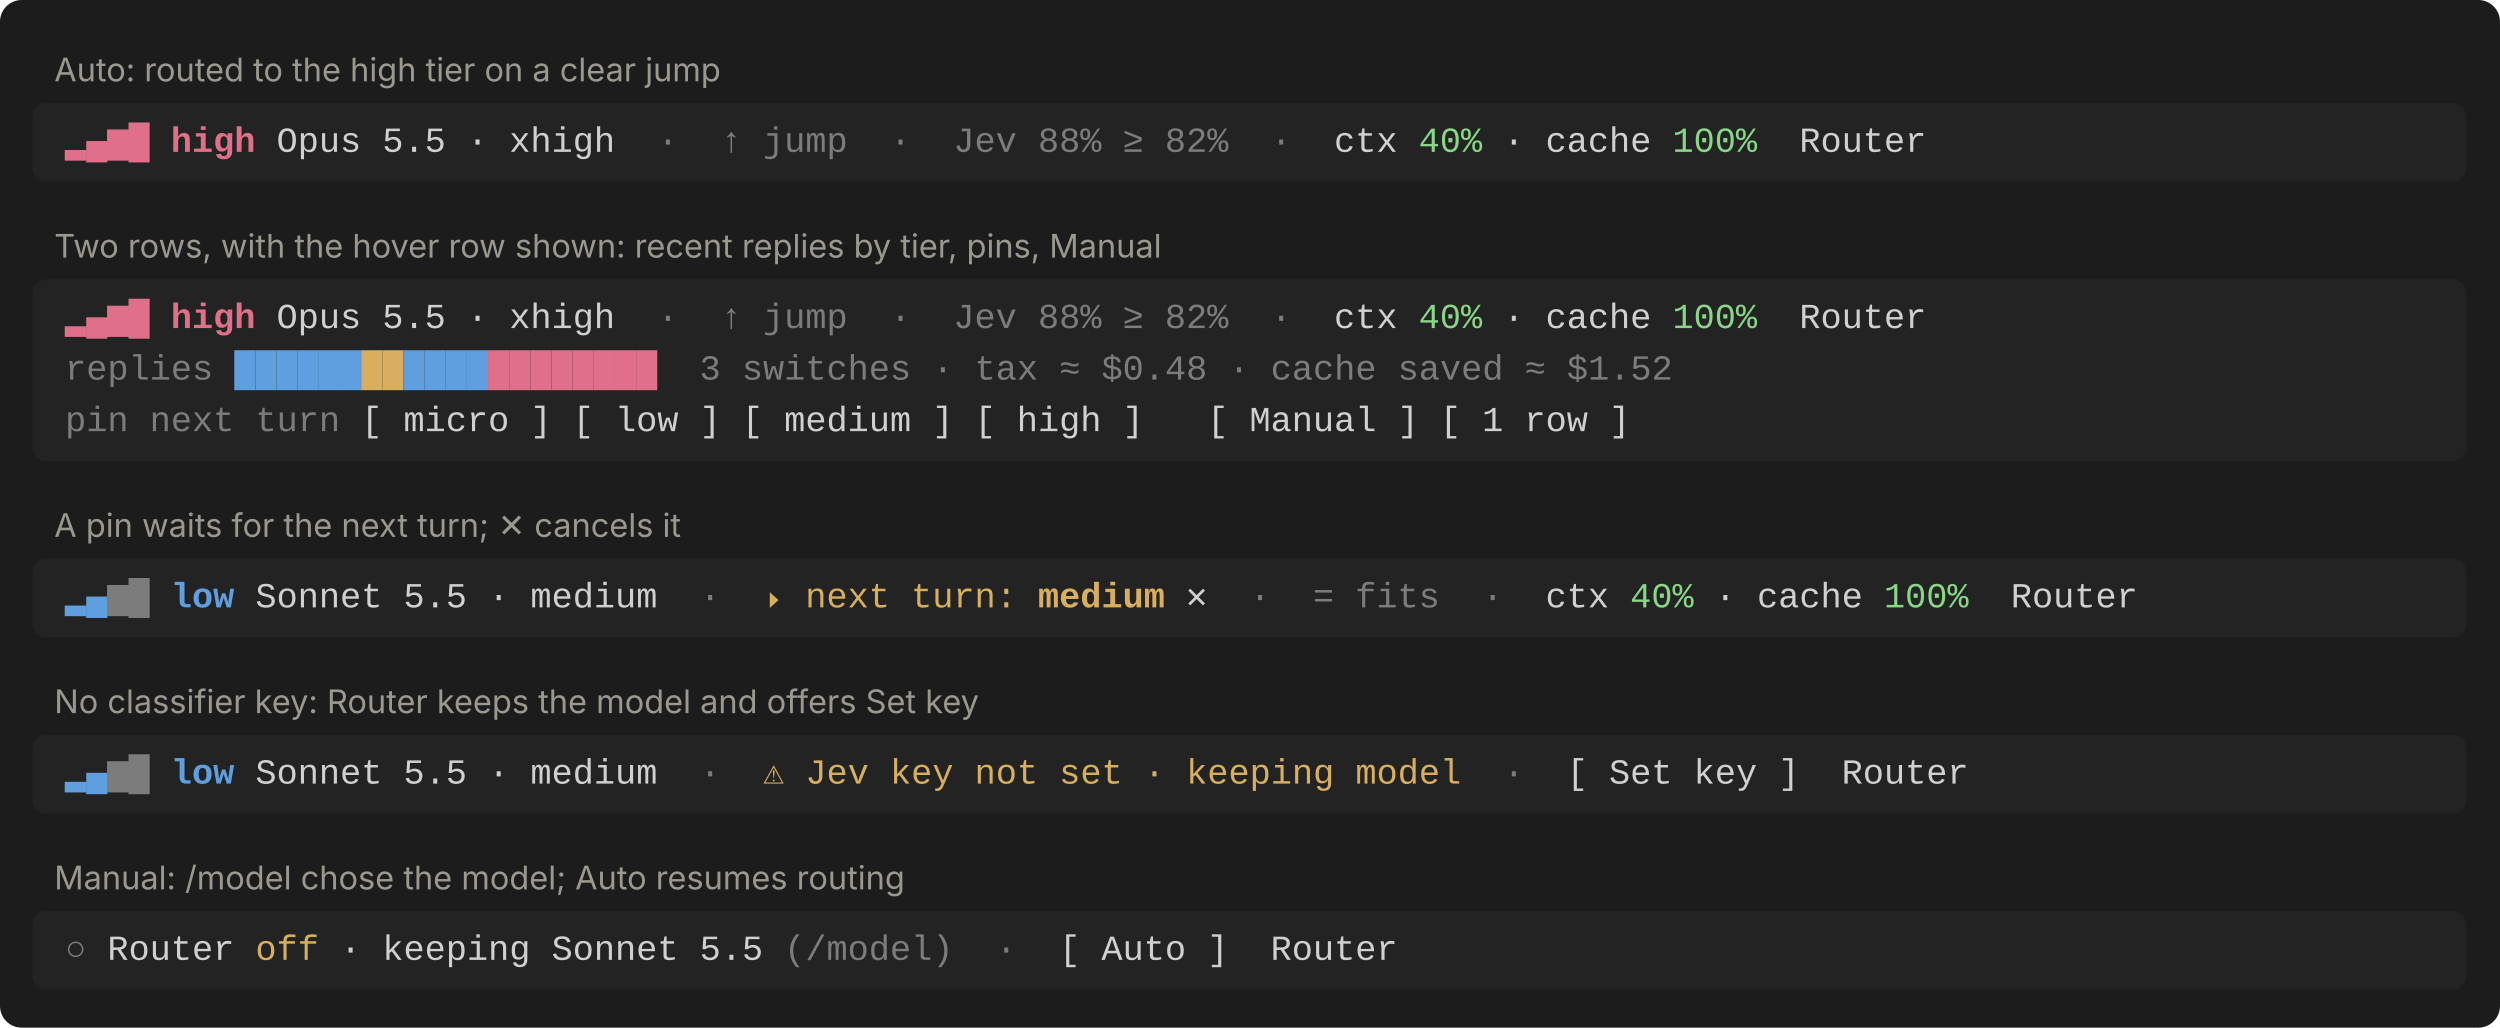
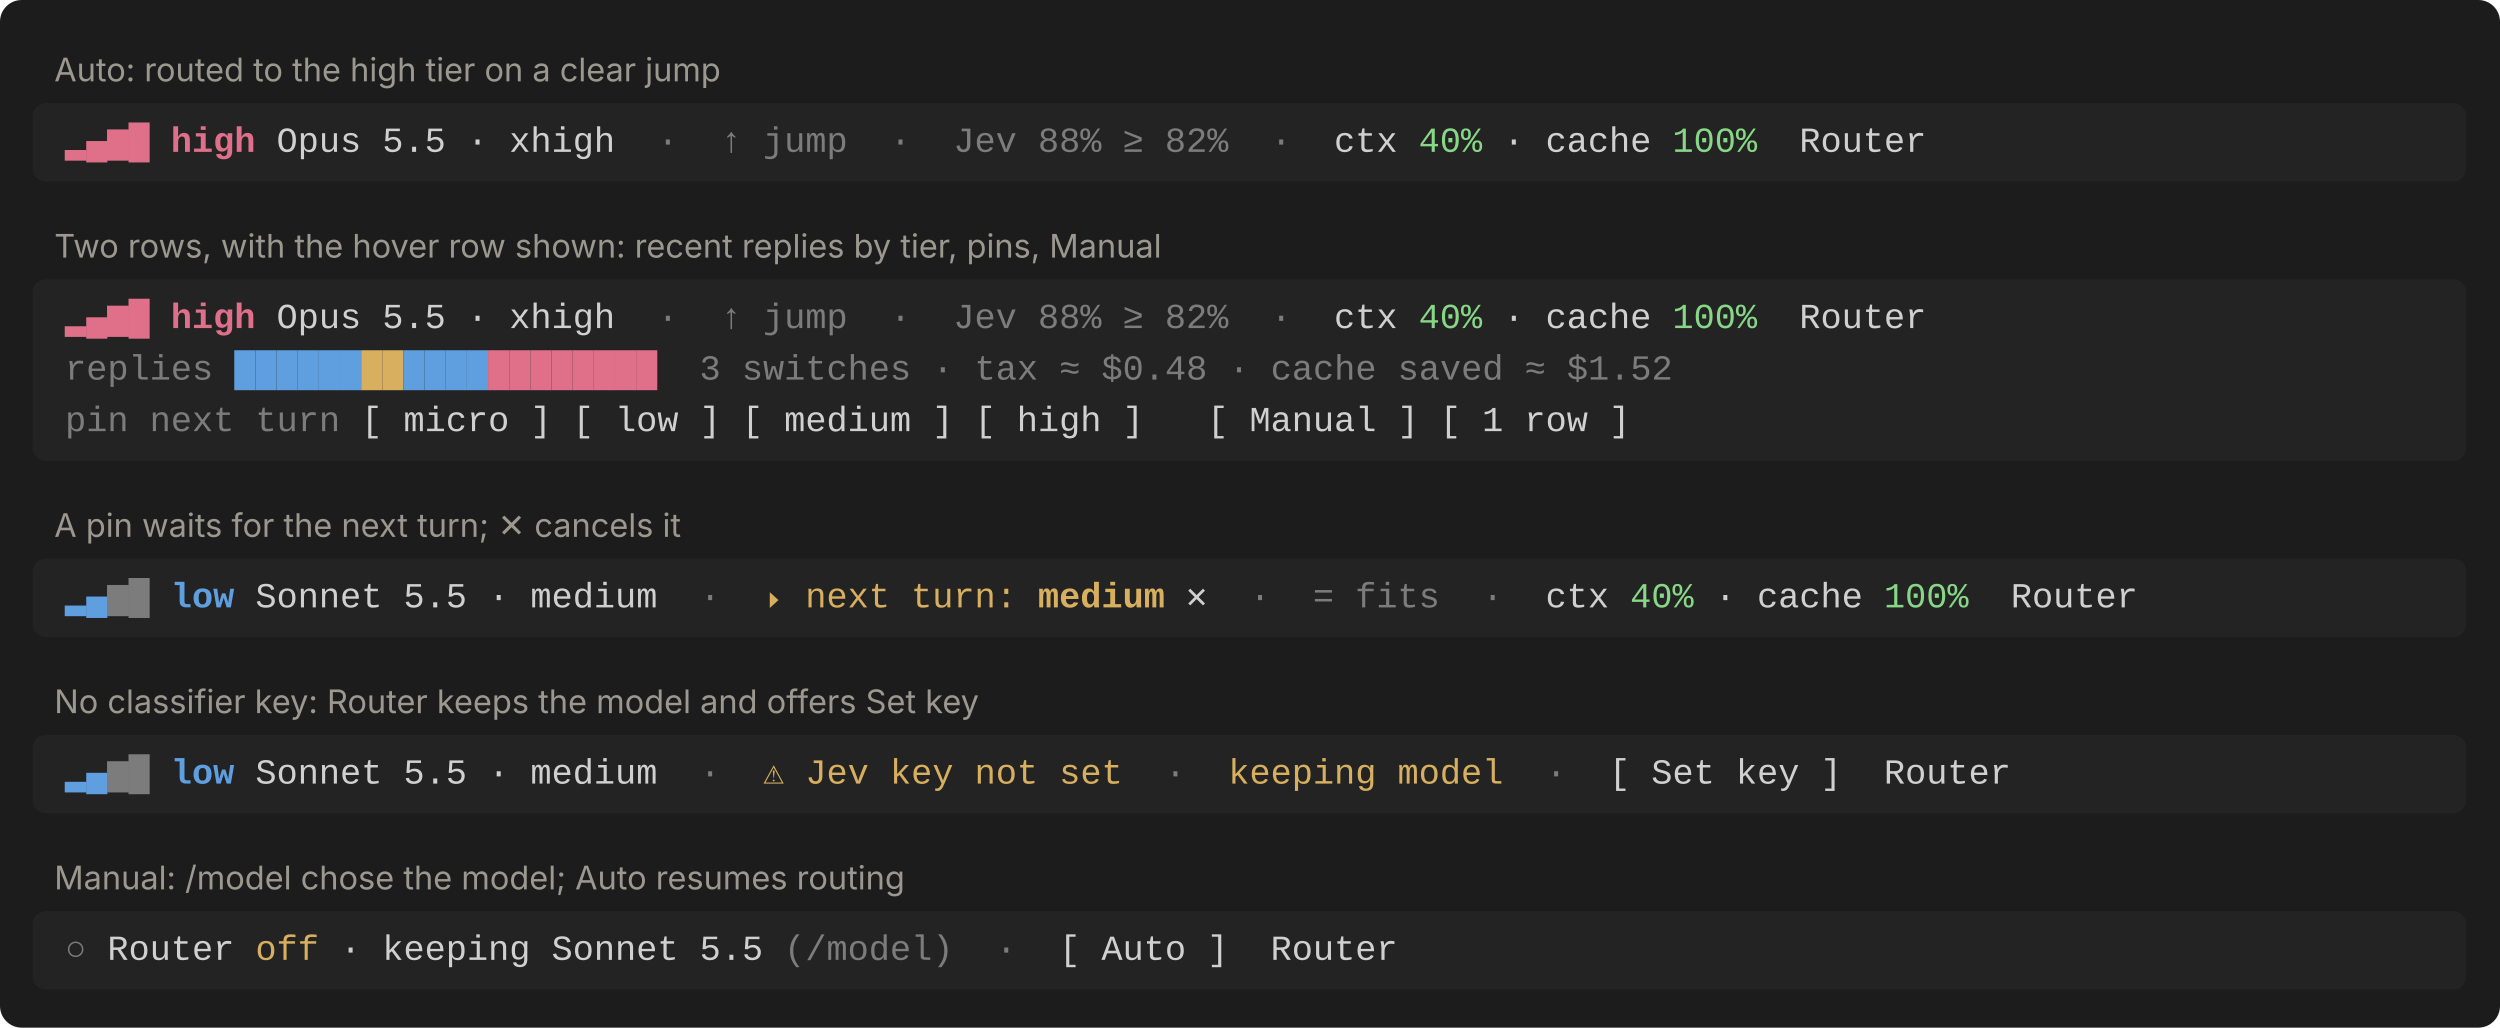
<svg xmlns="http://www.w3.org/2000/svg" viewBox="0 0 922 379" role="img" aria-labelledby="title desc">
  <style>
    text { font-family: ui-monospace, SFMono-Regular, Menlo, Consolas, 'Liberation Mono', monospace; font-size: 13px; }
    .cap { font-family: system-ui, -apple-system, 'Segoe UI', sans-serif; font-size: 12px; fill: #9a988f; }
  </style>
  <rect width="922" height="379" rx="8" fill="#1c1c1c" />
  <text class="cap" x="20" y="30">Auto: routed to the high tier on a clear jump</text>
  <rect x="12" y="38" width="897.6" height="29" rx="5" fill="#232323" />
  <text x="24.0" y="56" fill="#e0708a" xml:space="preserve">▂</text>
  <text x="31.8" y="56" fill="#e0708a" xml:space="preserve">▄</text>
  <text x="39.6" y="56" fill="#e0708a" xml:space="preserve">▆</text>
  <text x="47.4" y="56" fill="#e0708a" xml:space="preserve">█</text>
  <text x="55.2" y="56" fill="#e0708a" font-weight="700" xml:space="preserve"> high </text>
  <text x="102.0" y="56" fill="#d0d0d0" xml:space="preserve">Opus 5.5 · xhigh</text>
  <text x="226.8" y="56" fill="#7c7c7c" xml:space="preserve">  ·  </text>
  <text x="265.8" y="56" fill="#7c7c7c" xml:space="preserve">↑ jump</text>
  <text x="312.6" y="56" fill="#7c7c7c" xml:space="preserve">  ·  </text>
  <text x="351.6" y="56" fill="#7c7c7c" xml:space="preserve">Jev 88% ≥ 82%</text>
  <text x="453.0" y="56" fill="#7c7c7c" xml:space="preserve">  ·  </text>
  <text x="492.0" y="56" fill="#d0d0d0" xml:space="preserve">ctx </text>
  <text x="523.2" y="56" fill="#87d787" xml:space="preserve">40%</text>
  <text x="546.6" y="56" fill="#d0d0d0" xml:space="preserve"> · cache </text>
  <text x="616.8" y="56" fill="#87d787" xml:space="preserve">100%</text>
  <text x="663.6" y="56" fill="#d0d0d0" xml:space="preserve">Router</text>
  <text class="cap" x="20" y="95">Two rows, with the hover row shown: recent replies by tier, pins, Manual</text>
  <rect x="12" y="103" width="897.6" height="67" rx="5" fill="#232323" />
  <text x="24.0" y="121" fill="#e0708a" xml:space="preserve">▂</text>
  <text x="31.8" y="121" fill="#e0708a" xml:space="preserve">▄</text>
  <text x="39.6" y="121" fill="#e0708a" xml:space="preserve">▆</text>
  <text x="47.4" y="121" fill="#e0708a" xml:space="preserve">█</text>
  <text x="55.2" y="121" fill="#e0708a" font-weight="700" xml:space="preserve"> high </text>
  <text x="102.0" y="121" fill="#d0d0d0" xml:space="preserve">Opus 5.5 · xhigh</text>
  <text x="226.8" y="121" fill="#7c7c7c" xml:space="preserve">  ·  </text>
  <text x="265.8" y="121" fill="#7c7c7c" xml:space="preserve">↑ jump</text>
  <text x="312.6" y="121" fill="#7c7c7c" xml:space="preserve">  ·  </text>
  <text x="351.6" y="121" fill="#7c7c7c" xml:space="preserve">Jev 88% ≥ 82%</text>
  <text x="453.0" y="121" fill="#7c7c7c" xml:space="preserve">  ·  </text>
  <text x="492.0" y="121" fill="#d0d0d0" xml:space="preserve">ctx </text>
  <text x="523.2" y="121" fill="#87d787" xml:space="preserve">40%</text>
  <text x="546.6" y="121" fill="#d0d0d0" xml:space="preserve"> · cache </text>
  <text x="616.8" y="121" fill="#87d787" xml:space="preserve">100%</text>
  <text x="663.6" y="121" fill="#d0d0d0" xml:space="preserve">Router</text>
  <text x="24.0" y="140" fill="#7c7c7c" xml:space="preserve">replies </text>
  <text x="86.4" y="140" fill="#5f9fe0" xml:space="preserve">█</text>
  <text x="94.2" y="140" fill="#5f9fe0" xml:space="preserve">█</text>
  <text x="102.0" y="140" fill="#5f9fe0" xml:space="preserve">█</text>
  <text x="109.8" y="140" fill="#5f9fe0" xml:space="preserve">█</text>
  <text x="117.6" y="140" fill="#5f9fe0" xml:space="preserve">█</text>
  <text x="125.4" y="140" fill="#5f9fe0" xml:space="preserve">█</text>
  <text x="133.2" y="140" fill="#d7af5f" xml:space="preserve">█</text>
  <text x="141.0" y="140" fill="#d7af5f" xml:space="preserve">█</text>
  <text x="148.8" y="140" fill="#5f9fe0" xml:space="preserve">█</text>
  <text x="156.6" y="140" fill="#5f9fe0" xml:space="preserve">█</text>
  <text x="164.4" y="140" fill="#5f9fe0" xml:space="preserve">█</text>
  <text x="172.2" y="140" fill="#5f9fe0" xml:space="preserve">█</text>
  <text x="180.0" y="140" fill="#e0708a" xml:space="preserve">█</text>
  <text x="187.8" y="140" fill="#e0708a" xml:space="preserve">█</text>
  <text x="195.6" y="140" fill="#e0708a" xml:space="preserve">█</text>
  <text x="203.4" y="140" fill="#e0708a" xml:space="preserve">█</text>
  <text x="211.2" y="140" fill="#e0708a" xml:space="preserve">█</text>
  <text x="219.0" y="140" fill="#e0708a" xml:space="preserve">█</text>
  <text x="226.8" y="140" fill="#e0708a" xml:space="preserve">█</text>
  <text x="234.6" y="140" fill="#e0708a" xml:space="preserve">█</text>
  <text x="242.4" y="140" fill="#7c7c7c" xml:space="preserve">  3 switches · tax ≈ $0.48 · cache saved ≈ $1.52</text>
  <text x="24.0" y="159" fill="#7c7c7c" xml:space="preserve">pin next turn </text>
  <text x="133.2" y="159" fill="#d0d0d0" xml:space="preserve">[ micro ]</text>
  <text x="211.2" y="159" fill="#d0d0d0" xml:space="preserve">[ low ]</text>
  <text x="273.6" y="159" fill="#d0d0d0" xml:space="preserve">[ medium ]</text>
  <text x="359.4" y="159" fill="#d0d0d0" xml:space="preserve">[ high ]</text>
  <text x="445.2" y="159" fill="#d0d0d0" xml:space="preserve">[ Manual ]</text>
  <text x="531.0" y="159" fill="#d0d0d0" xml:space="preserve">[ 1 row ]</text>
  <text class="cap" x="20" y="198">A pin waits for the next turn; ✕ cancels it</text>
  <rect x="12" y="206" width="897.6" height="29" rx="5" fill="#232323" />
  <text x="24.0" y="224" fill="#5f9fe0" xml:space="preserve">▂</text>
  <text x="31.8" y="224" fill="#5f9fe0" xml:space="preserve">▄</text>
  <text x="39.6" y="224" fill="#7c7c7c" xml:space="preserve">▆</text>
  <text x="47.4" y="224" fill="#7c7c7c" xml:space="preserve">█</text>
  <text x="55.2" y="224" fill="#5f9fe0" font-weight="700" xml:space="preserve"> low </text>
  <text x="94.2" y="224" fill="#d0d0d0" xml:space="preserve">Sonnet 5.5 · medium</text>
  <text x="242.4" y="224" fill="#7c7c7c" xml:space="preserve">  ·  </text>
  <text x="281.4" y="224" fill="#d7af5f" xml:space="preserve">⏵ next turn: </text>
  <text x="382.8" y="224" fill="#d7af5f" font-weight="700" xml:space="preserve">medium</text>
  <text x="437.4" y="224" fill="#d0d0d0" xml:space="preserve">✕</text>
  <text x="445.2" y="224" fill="#7c7c7c" xml:space="preserve">  ·  </text>
  <text x="484.2" y="224" fill="#7c7c7c" xml:space="preserve">= fits</text>
  <text x="531.0" y="224" fill="#7c7c7c" xml:space="preserve">  ·  </text>
  <text x="570.0" y="224" fill="#d0d0d0" xml:space="preserve">ctx </text>
  <text x="601.2" y="224" fill="#87d787" xml:space="preserve">40%</text>
  <text x="624.6" y="224" fill="#d0d0d0" xml:space="preserve"> · cache </text>
  <text x="694.8" y="224" fill="#87d787" xml:space="preserve">100%</text>
  <text x="741.6" y="224" fill="#d0d0d0" xml:space="preserve">Router</text>
  <text class="cap" x="20" y="263">No classifier key: Router keeps the model and offers Set key</text>
  <rect x="12" y="271" width="897.6" height="29" rx="5" fill="#232323" />
  <text x="24.0" y="289" fill="#5f9fe0" xml:space="preserve">▂</text>
  <text x="31.8" y="289" fill="#5f9fe0" xml:space="preserve">▄</text>
  <text x="39.6" y="289" fill="#7c7c7c" xml:space="preserve">▆</text>
  <text x="47.4" y="289" fill="#7c7c7c" xml:space="preserve">█</text>
  <text x="55.2" y="289" fill="#5f9fe0" font-weight="700" xml:space="preserve"> low </text>
  <text x="94.2" y="289" fill="#d0d0d0" xml:space="preserve">Sonnet 5.5 · medium</text>
  <text x="242.4" y="289" fill="#7c7c7c" xml:space="preserve">  ·  </text>
-   <text x="281.4" y="289" fill="#d7af5f" xml:space="preserve">⚠ Jev key not set · keeping model</text>
-   <text x="538.8" y="289" fill="#7c7c7c" xml:space="preserve">  ·  </text>
-   <text x="577.8" y="289" fill="#d0d0d0" xml:space="preserve">[ Set key ]</text>
-   <text x="679.2" y="289" fill="#d0d0d0" xml:space="preserve">Router</text>
+   <text x="281.4" y="289" fill="#d7af5f" xml:space="preserve">⚠ Jev key not set</text>
+   <text x="414.0" y="289" fill="#7c7c7c" xml:space="preserve">  ·  </text>
+   <text x="453.0" y="289" fill="#d7af5f" xml:space="preserve">keeping model</text>
+   <text x="554.4" y="289" fill="#7c7c7c" xml:space="preserve">  ·  </text>
+   <text x="593.4" y="289" fill="#d0d0d0" xml:space="preserve">[ Set key ]</text>
+   <text x="694.8" y="289" fill="#d0d0d0" xml:space="preserve">Router</text>
  <text class="cap" x="20" y="328">Manual: /model chose the model; Auto resumes routing</text>
  <rect x="12" y="336" width="897.6" height="29" rx="5" fill="#232323" />
  <text x="24.0" y="354" fill="#7c7c7c" xml:space="preserve">○ </text>
  <text x="39.6" y="354" fill="#d0d0d0" xml:space="preserve">Router </text>
  <text x="94.2" y="354" fill="#d7af5f" xml:space="preserve">off</text>
  <text x="117.6" y="354" fill="#d0d0d0" xml:space="preserve"> · keeping Sonnet 5.5</text>
  <text x="281.4" y="354" fill="#7c7c7c" xml:space="preserve"> (/model)</text>
  <text x="351.6" y="354" fill="#7c7c7c" xml:space="preserve">  ·  </text>
  <text x="390.6" y="354" fill="#d0d0d0" xml:space="preserve">[ Auto ]</text>
  <text x="468.6" y="354" fill="#d0d0d0" xml:space="preserve">Router</text>
</svg>
